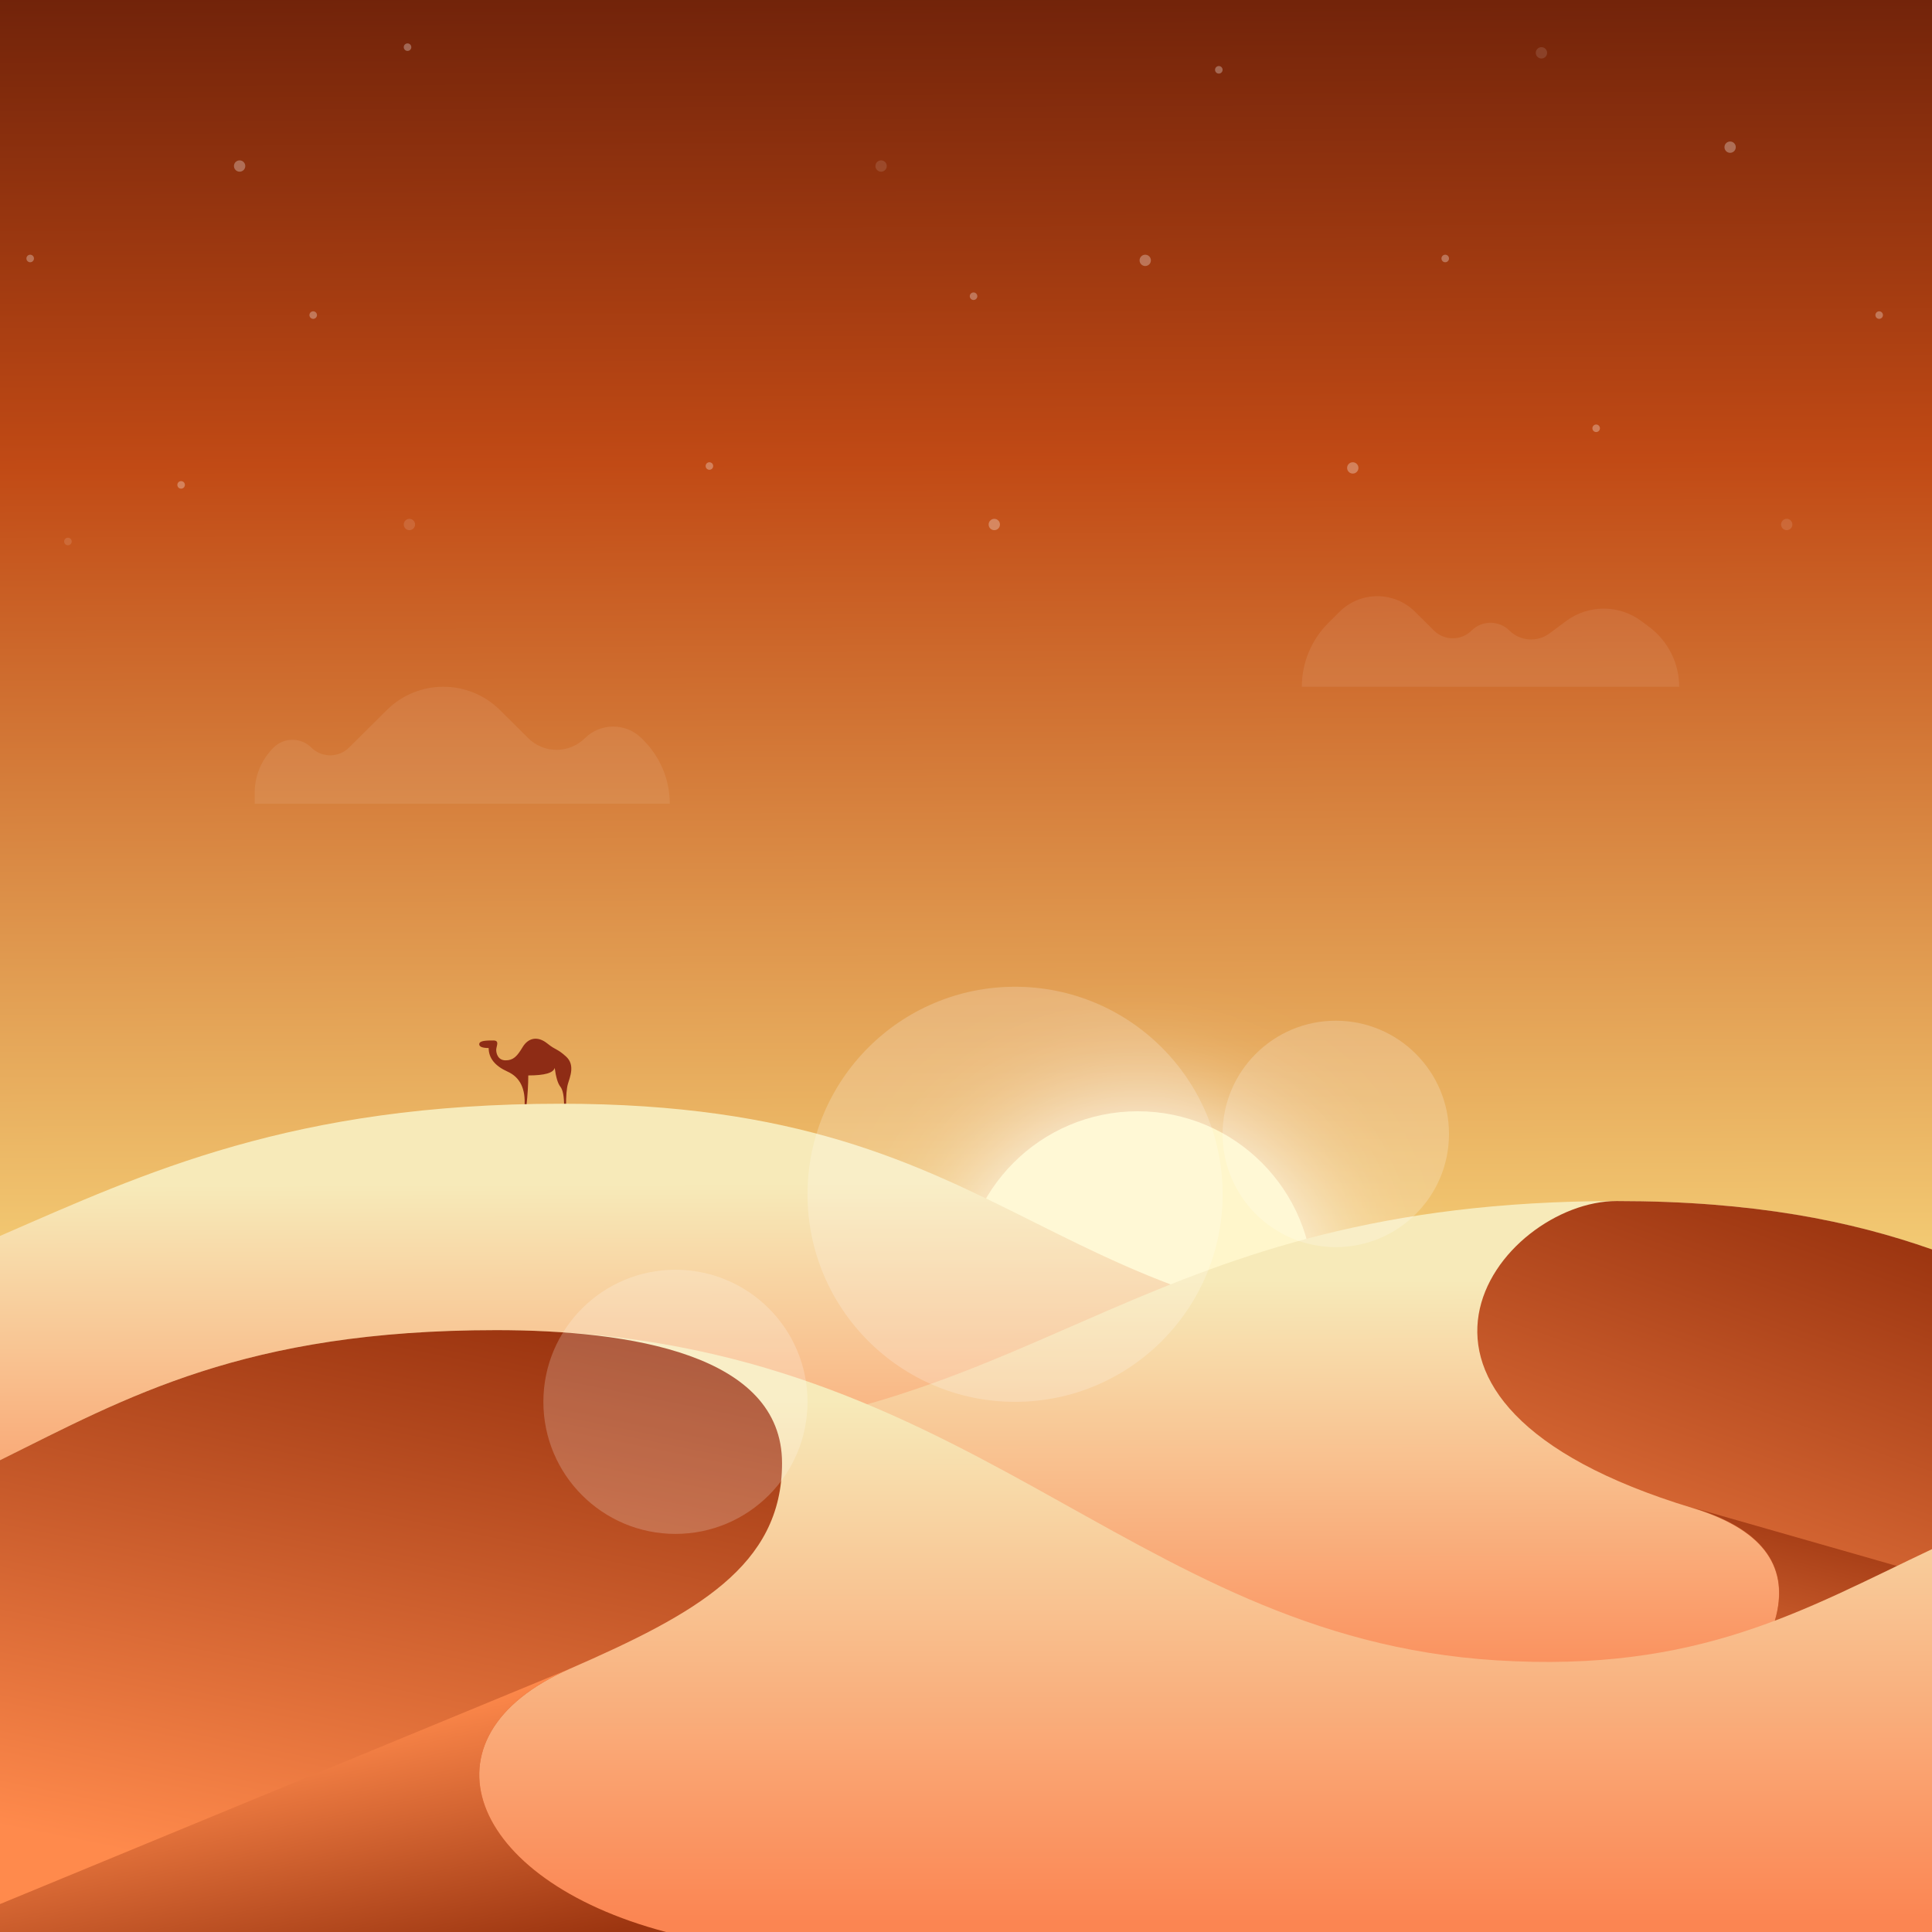
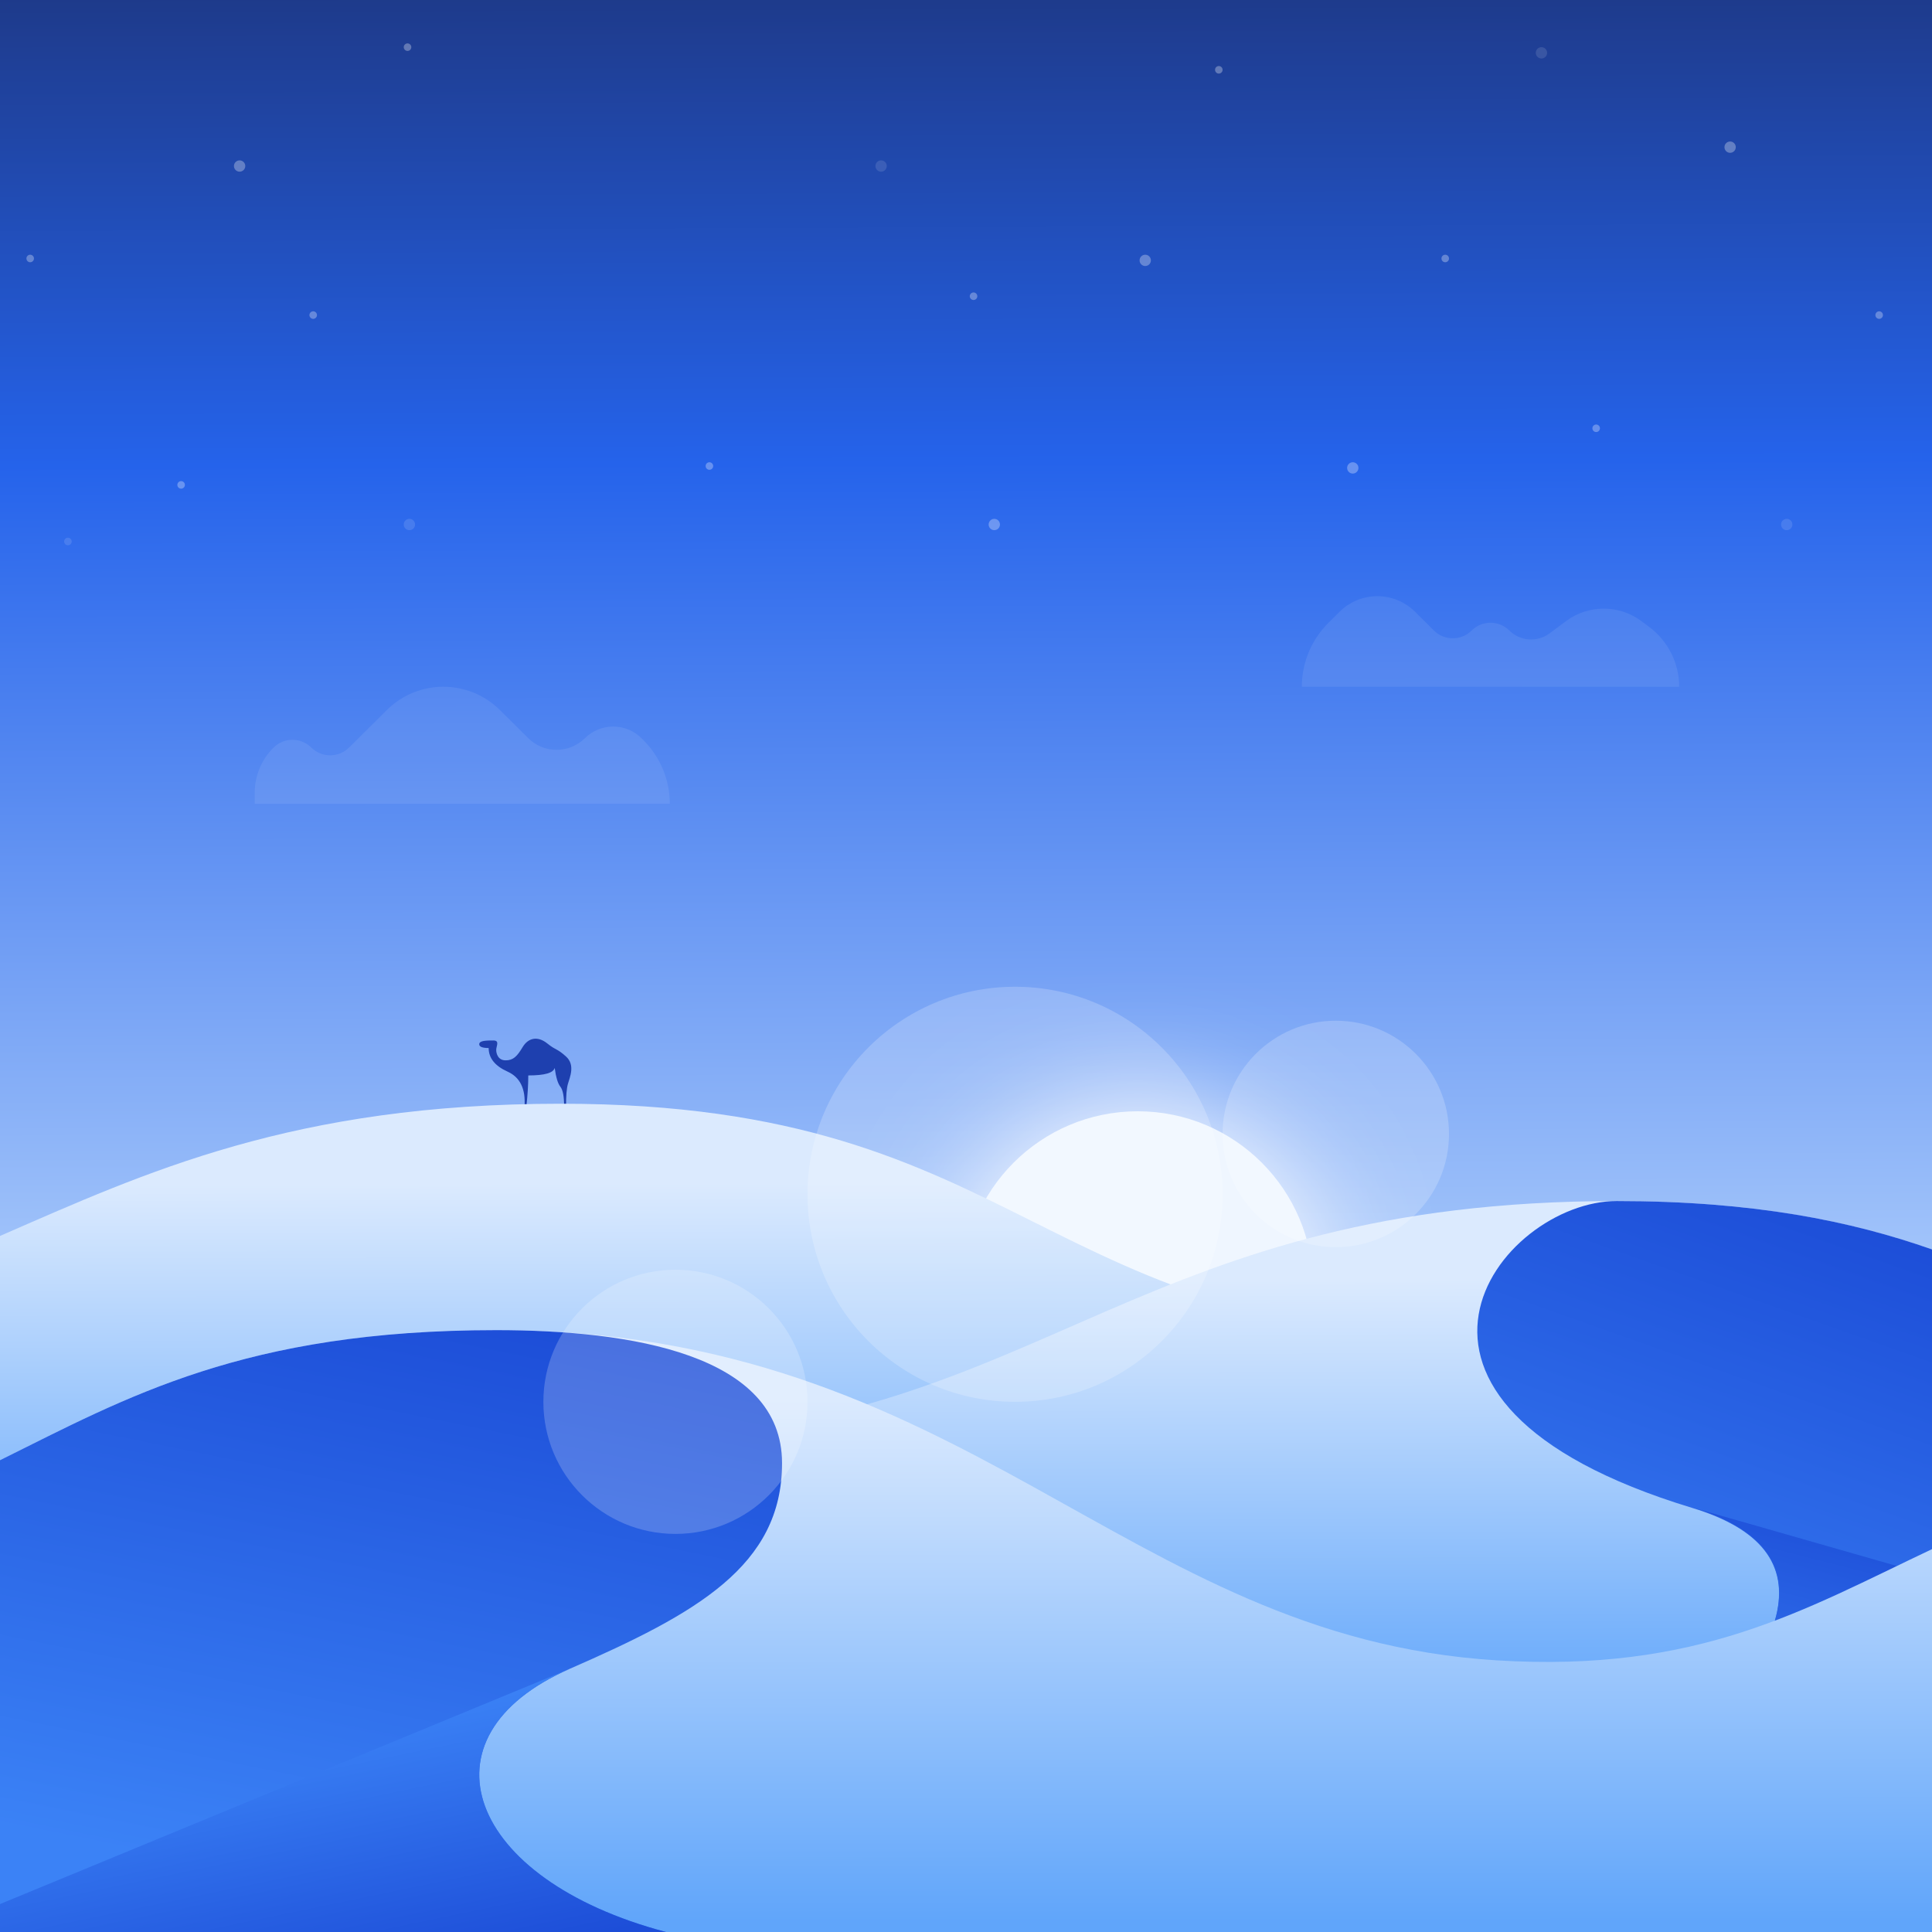
<svg xmlns="http://www.w3.org/2000/svg" xmlns:xlink="http://www.w3.org/1999/xlink" viewBox="0 0 1024 1024">
  <defs>
    <linearGradient id="a" x1="50.31%" x2="50%" y1="74.74%" y2="0%">
-       <stop offset="0" stop-color="#ffe98a" />
-       <stop offset=".677" stop-color="#c14a15" />
-       <stop offset="1" stop-color="#71230a" />
+       <stop offset="0" stop-color="#bfdbfe" />
+       <stop offset=".677" stop-color="#2563eb" />
+       <stop offset="1" stop-color="#1e3a8a" />
    </linearGradient>
    <circle id="b" cx="603" cy="682" r="93" />
    <filter id="c" height="203.2%" width="203.2%" x="-51.6%" y="-51.6%">
      <feOffset in="SourceAlpha" result="shadowOffsetOuter1" />
      <feGaussianBlur in="shadowOffsetOuter1" result="shadowBlurOuter1" stdDeviation="32" />
      <feColorMatrix in="shadowBlurOuter1" values="0 0 0 0 1 0 0 0 0 1 0 0 0 0 1 0 0 0 1 0" />
    </filter>
    <linearGradient id="d">
-       <stop offset="0" stop-color="#f7eab9" />
-       <stop offset="1" stop-color="#fb8552" />
+       <stop offset="0" stop-color="#dbeafe" />
+       <stop offset="1" stop-color="#60a5fa" />
    </linearGradient>
    <linearGradient id="e" x1="49.48%" x2="49.87%" xlink:href="#d" y1="11.66%" y2="77.75%" />
    <linearGradient id="f">
-       <stop offset="0" stop-color="#9c3510" />
-       <stop offset="1" stop-color="#ff8a4c" />
+       <stop offset="0" stop-color="#1d4ed8" />
+       <stop offset="1" stop-color="#3b82f6" />
    </linearGradient>
    <linearGradient id="g" x1="91.59%" x2="66.97%" xlink:href="#f" y1="5.89%" y2="100%" />
    <linearGradient id="h" x1="49.48%" x2="49.61%" xlink:href="#d" y1="11.66%" y2="98.34%" />
    <linearGradient id="i" x1="78.5%" x2="36.4%" xlink:href="#f" y1="106.76%" y2="26.41%" />
  </defs>
  <g fill="none" fill-rule="evenodd">
    <path d="m0 0h1024v1024h-1024z" fill="url(#a)" />
    <use fill="#000" filter="url(#c)" xlink:href="#b" />
-     <use fill="#fff6cb" xlink:href="#b" />
+     <use fill="#eff6ff" xlink:href="#b" />
    <g fill="#fff" opacity=".3">
      <circle cx="217" cy="278" fill-opacity=".4" r="3" />
      <circle cx="96" cy="257" r="2" />
      <circle cx="36" cy="287" opacity=".4" r="2" />
      <circle cx="127" cy="88" r="3" />
      <circle cx="216" cy="25" r="2" />
      <circle cx="16" cy="137" r="2" />
      <circle cx="166" cy="167" r="2" />
      <circle cx="376" cy="247" r="2" />
      <circle cx="467" cy="88" opacity=".4" r="3" />
      <circle cx="527" cy="278" r="3" />
      <circle cx="607" cy="138" r="3" />
      <circle cx="817" cy="28" opacity=".4" r="3" />
      <circle cx="516" cy="157" r="2" />
      <circle cx="846" cy="227" r="2" />
      <circle cx="766" cy="137" r="2" />
      <circle cx="947" cy="278" opacity=".4" r="3" />
      <circle cx="717" cy="248" r="3" />
      <circle cx="917" cy="78" r="3" />
      <circle cx="996" cy="167" r="2" />
      <circle cx="646" cy="37" r="2" />
    </g>
    <g transform="translate(0 550)">
-       <path d="m259 5.47c0 5.33 3.33 9.5 10 12.5s9.67 9.16 9 18.5h1c.67-6.31 1-11.8 1-16.47 8.67 0 13.33-1.33 14-4 .67 4.98 1.67 8.3 3 9.97 1.33 1.66 2 5.16 2 10.5h1c0-5.65.33-9.64 1-11.97 1-3.5 4-10.03-1-14.53s-5-2.97-10-6.97-10-3-13 2-5 7-9 7-5-3.53-5-5.53 2-5-1.5-5-7.5 0-7.5 2c0 1.33 1.67 2 5 2z" fill="#8e2c15" />
+       <path d="m259 5.47c0 5.33 3.33 9.5 10 12.5s9.67 9.16 9 18.5h1c.67-6.31 1-11.8 1-16.47 8.67 0 13.33-1.33 14-4 .67 4.98 1.67 8.3 3 9.97 1.33 1.66 2 5.16 2 10.5h1c0-5.65.33-9.64 1-11.97 1-3.5 4-10.03-1-14.53s-5-2.97-10-6.97-10-3-13 2-5 7-9 7-5-3.53-5-5.53 2-5-1.5-5-7.5 0-7.5 2c0 1.33 1.67 2 5 2z" fill="#1e40af" />
      <path d="m1024 390h-1024v-284.92c77.3-33.68 155.26-70.08 297.4-70.08 250 0 250.76 125.25 500 125 84.03-.08 160.02-18.2 226.6-40.93z" fill="url(#e)" />
      <path d="m1024 442h-1024v-170.18c137.51-15.4 203.1-50.49 356.67-60.1 198.57-12.42 250.04-125.13 500.07-125.13 72.78 0 124.44 10.62 167.26 25.68z" fill="url(#e)" />
      <path d="m1024 112.21v299.79h-167.09c99.31-86.5 112.63-140.75 39.97-162.78-186.64-56.58-101.76-162.64-39.98-162.64 72.7 0 124.3 10.6 167.09 25.63z" fill="url(#g)" />
      <path d="m1024 285.32v126.68h-167c99.31-86.6 112.63-140.94 39.97-163z" fill="url(#g)" />
      <path d="m0 474v-250.07c67.12-33.24 129.55-68.93 263-68.93 250 0 331.46 162.6 530 175 107.42 6.71 163-26.77 231-58.92v202.92z" fill="url(#h)" />
      <path d="m353.02 474h-353.02v-250.07c67.12-33.24 129.55-68.93 263-68.93 71.14 0 151.5 12.76 151.5 70.5 0 54.5-45.5 79.72-112.5 109-82.26 35.95-54.57 111.68 51.02 139.5z" fill="url(#g)" />
      <path d="m353.02 474h-353.02v-14.8l302-124.7c-82.26 35.95-54.57 111.68 51.02 139.5z" fill="url(#i)" />
    </g>
    <g fill="#fff">
      <g opacity=".2">
        <circle cx="538" cy="633" r="110" />
        <circle cx="708" cy="601" r="60" />
        <circle cx="358" cy="743" r="70" />
      </g>
      <path d="m10 80.22a14.2 14.2 0 0 1 20 0 14.2 14.2 0 0 0 20 0l20-19.86a42.58 42.58 0 0 1 60 0l15 14.9a21.3 21.3 0 0 0 30 0 21.3 21.3 0 0 1 30 0l.9.9a47.69 47.69 0 0 1 14.1 33.84h-220v-5.76c0-9.02 3.6-17.67 10-24.02zm559.1-66.11 5.9-5.86c11.07-11 28.93-11 40 0l10 9.94a14.19 14.19 0 0 0 20 0 14.19 14.19 0 0 1 20 0 16.36 16.36 0 0 0 21.3 1.5l8.7-6.47a33.47 33.47 0 0 1 40 0l4.06 3.03a39.6 39.6 0 0 1 15.94 31.75h-200a47.77 47.77 0 0 1 14.1-33.89z" fill-rule="nonzero" opacity=".08" transform="translate(135 316)" />
    </g>
  </g>
</svg>
